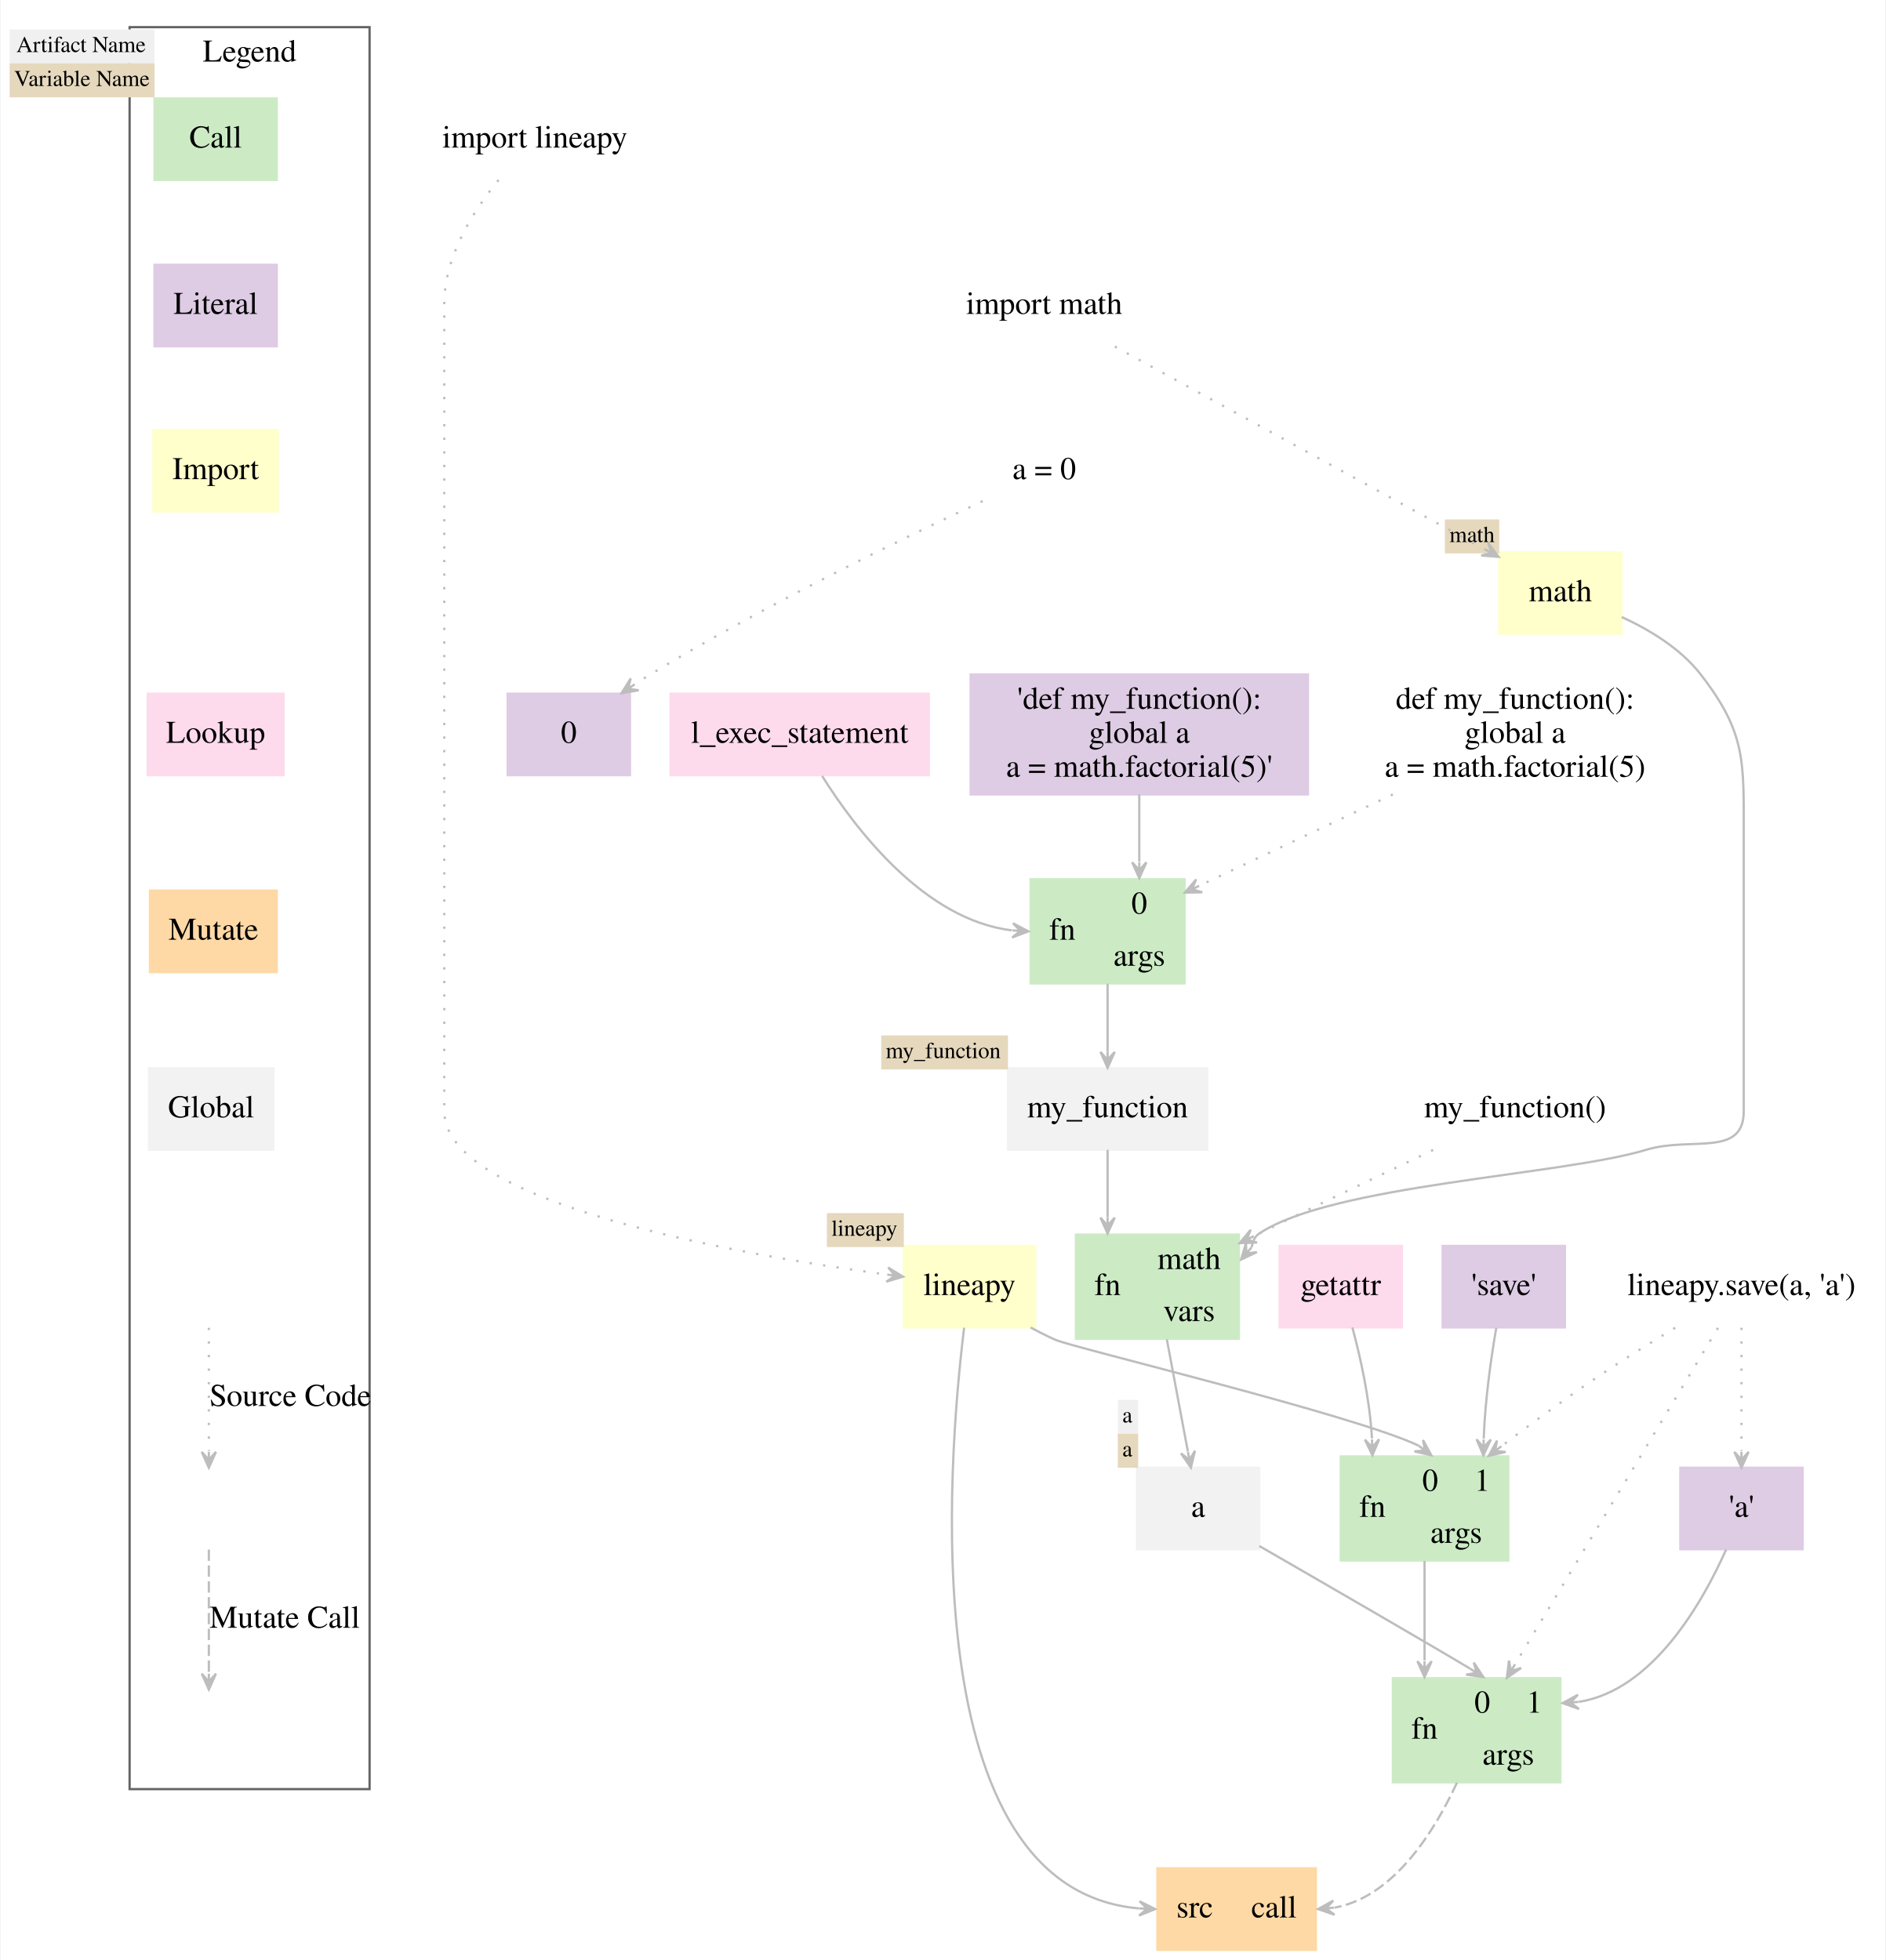
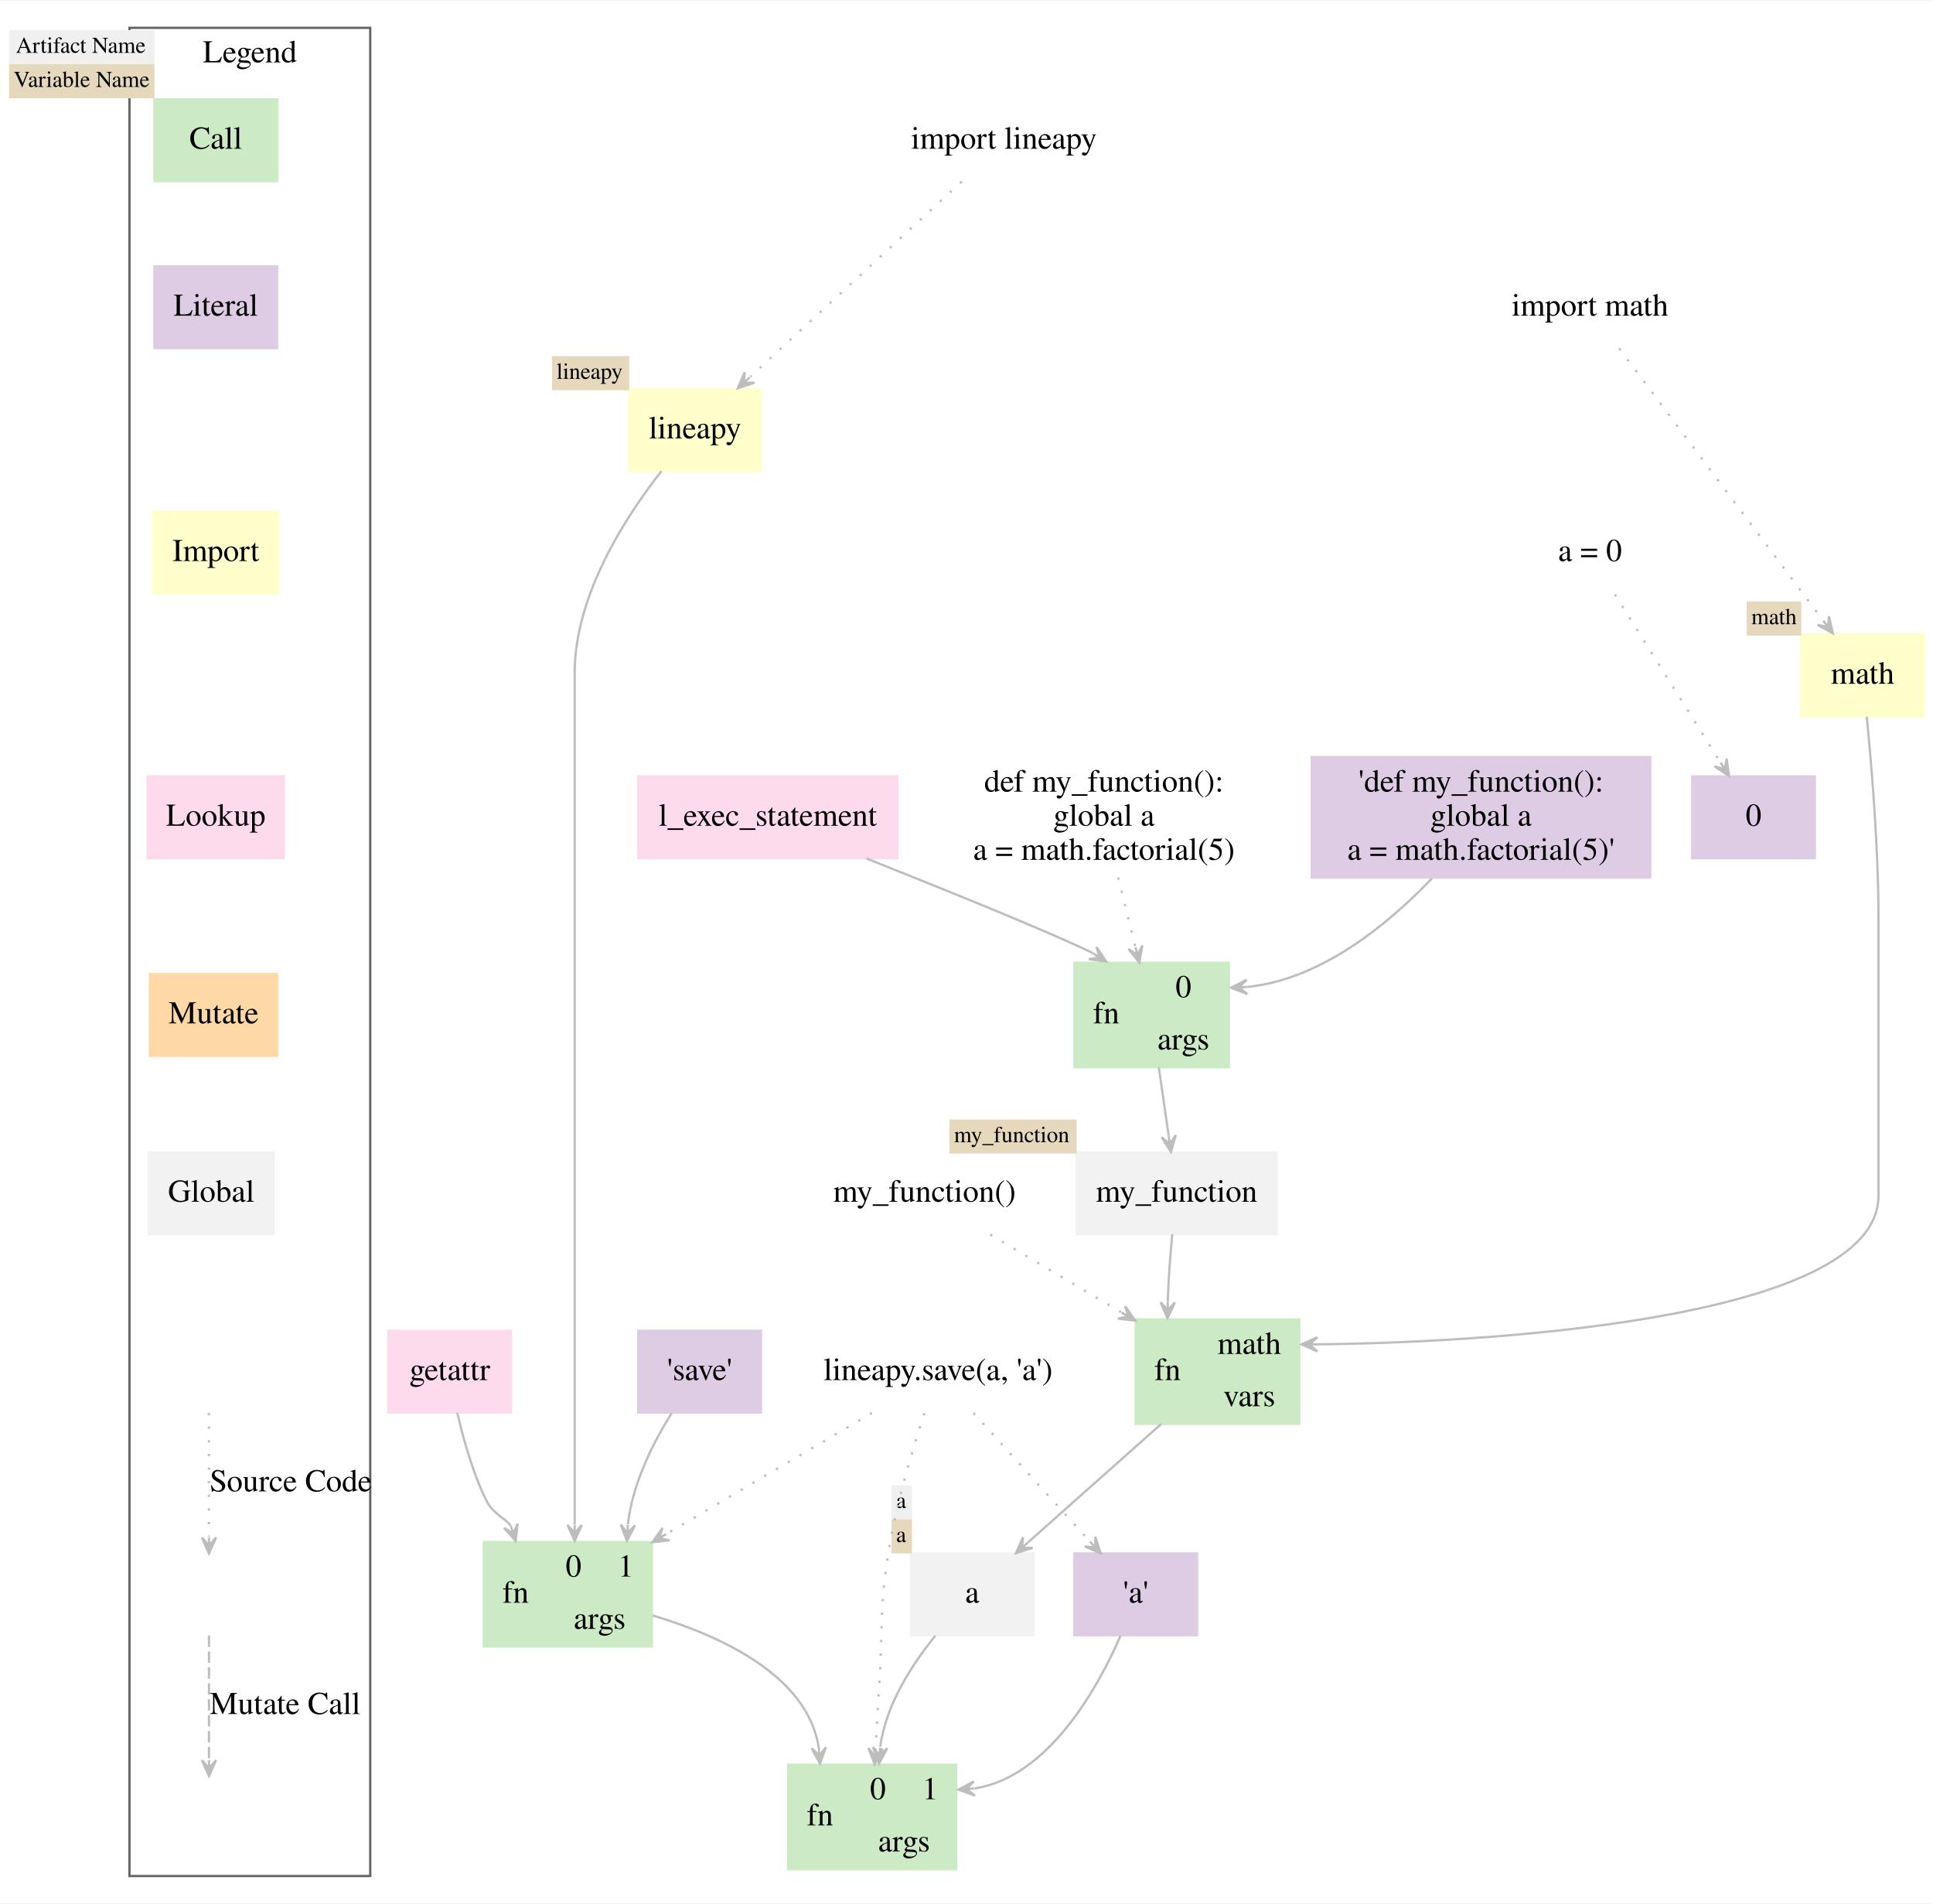
- <svg xmlns="http://www.w3.org/2000/svg" width="833pt" height="866pt" viewBox="0.00 0.00 832.50 866.00">
-   <g id="graph0" class="graph" transform="scale(1 1) rotate(0) translate(4 862)">
-     <polygon fill="white" stroke="transparent" points="-4,4 -4,-862 828.5,-862 828.5,4 -4,4" />
+ <svg xmlns="http://www.w3.org/2000/svg" width="851pt" height="838pt" viewBox="0.00 0.00 851.00 837.50">
+   <g id="graph0" class="graph" transform="scale(1 1) rotate(0) translate(4 833.5)">
+     <polygon fill="white" stroke="transparent" points="-4,4 -4,-833.5 847,-833.5 847,4 -4,4" />
    <g id="clust1" class="cluster">
-       <polygon fill="none" stroke="#636363" points="53,-71.5 53,-850 159,-850 159,-71.5 53,-71.5" />
-       <text text-anchor="middle" x="106" y="-834.8" font-family="Times,serif" font-size="14.00">Legend</text>
+       <polygon fill="none" stroke="#636363" points="53,-8 53,-821.5 159,-821.5 159,-8 53,-8" />
+       <text text-anchor="middle" x="106" y="-806.3" font-family="Times,serif" font-size="14.00">Legend</text>
    </g>
    <g id="node1" class="node">
-       <polygon fill="#ccebc5" stroke="#ccebc5" points="64,-782.5 64,-818.5 118,-818.5 118,-782.5 64,-782.5" />
-       <text text-anchor="middle" x="91" y="-796.8" font-family="Times,serif" font-size="14.00">Call</text>
-       <polygon fill="#f0f0f0" stroke="transparent" points="0,-834 0,-849 64,-849 64,-834 0,-834" />
-       <text text-anchor="start" x="3" y="-839" font-family="Times,serif" font-size="10.00">Artifact Name</text>
-       <polygon fill="#e5d8bd" stroke="transparent" points="0,-819 0,-834 64,-834 64,-819 0,-819" />
-       <text text-anchor="start" x="2" y="-824" font-family="Times,serif" font-size="10.00">Variable Name</text>
+       <polygon fill="#ccebc5" stroke="#ccebc5" points="64,-754 64,-790 118,-790 118,-754 64,-754" />
+       <text text-anchor="middle" x="91" y="-768.3" font-family="Times,serif" font-size="14.00">Call</text>
+       <polygon fill="#f0f0f0" stroke="transparent" points="0,-805.5 0,-820.5 64,-820.5 64,-805.5 0,-805.5" />
+       <text text-anchor="start" x="3" y="-810.5" font-family="Times,serif" font-size="10.00">Artifact Name</text>
+       <polygon fill="#e5d8bd" stroke="transparent" points="0,-790.5 0,-805.5 64,-805.5 64,-790.5 0,-790.5" />
+       <text text-anchor="start" x="2" y="-795.5" font-family="Times,serif" font-size="10.00">Variable Name</text>
    </g>
    <g id="node2" class="node">
-       <polygon fill="#decbe4" stroke="#decbe4" points="118,-745 64,-745 64,-709 118,-709 118,-745" />
-       <text text-anchor="middle" x="91" y="-723.3" font-family="Times,serif" font-size="14.00">Literal</text>
+       <polygon fill="#decbe4" stroke="#decbe4" points="118,-716.5 64,-716.5 64,-680.5 118,-680.5 118,-716.5" />
+       <text text-anchor="middle" x="91" y="-694.8" font-family="Times,serif" font-size="14.00">Literal</text>
    </g>
    <g id="node3" class="node">
-       <polygon fill="#ffffcc" stroke="#ffffcc" points="118.5,-672 63.5,-672 63.5,-636 118.5,-636 118.5,-672" />
-       <text text-anchor="middle" x="91" y="-650.3" font-family="Times,serif" font-size="14.00">Import</text>
+       <polygon fill="#ffffcc" stroke="#ffffcc" points="118.5,-608.5 63.5,-608.5 63.5,-572.5 118.5,-572.5 118.5,-608.5" />
+       <text text-anchor="middle" x="91" y="-586.8" font-family="Times,serif" font-size="14.00">Import</text>
    </g>
    <g id="node4" class="node">
-       <polygon fill="#fddaec" stroke="#fddaec" points="121,-555.5 61,-555.5 61,-519.5 121,-519.5 121,-555.5" />
-       <text text-anchor="middle" x="91" y="-533.8" font-family="Times,serif" font-size="14.00">Lookup</text>
+       <polygon fill="#fddaec" stroke="#fddaec" points="121,-492 61,-492 61,-456 121,-456 121,-492" />
+       <text text-anchor="middle" x="91" y="-470.3" font-family="Times,serif" font-size="14.00">Lookup</text>
    </g>
    <g id="node5" class="node">
-       <polygon fill="#fed9a6" stroke="#fed9a6" points="62,-432.5 62,-468.5 118,-468.5 118,-432.5 62,-432.5" />
-       <text text-anchor="middle" x="90" y="-446.8" font-family="Times,serif" font-size="14.00">Mutate</text>
+       <polygon fill="#fed9a6" stroke="#fed9a6" points="62,-369 62,-405 118,-405 118,-369 62,-369" />
+       <text text-anchor="middle" x="90" y="-383.3" font-family="Times,serif" font-size="14.00">Mutate</text>
    </g>
    <g id="node6" class="node">
-       <polygon fill="#f2f2f2" stroke="#f2f2f2" points="116.5,-390 61.5,-390 61.5,-354 116.5,-354 116.5,-390" />
-       <text text-anchor="middle" x="89" y="-368.3" font-family="Times,serif" font-size="14.00">Global</text>
+       <polygon fill="#f2f2f2" stroke="#f2f2f2" points="116.5,-326.5 61.5,-326.5 61.5,-290.5 116.5,-290.5 116.5,-326.5" />
+       <text text-anchor="middle" x="89" y="-304.8" font-family="Times,serif" font-size="14.00">Global</text>
    </g>
    <g id="edge7" class="edge">
-       <path fill="none" stroke="#bdbdbd" stroke-dasharray="1,5" d="M88,-275.34C88,-260.18 88,-237.92 88,-220.91" />
-       <polygon fill="#bdbdbd" stroke="#bdbdbd" points="88,-213.51 91.15,-220.51 88,-217.01 88,-220.51 88,-220.51 88,-220.51 88,-217.01 84.85,-220.51 88,-213.51 88,-213.51" />
-       <text text-anchor="middle" x="124" y="-240.8" font-family="Times,serif" font-size="14.00">Source Code</text>
+       <path fill="none" stroke="#bdbdbd" stroke-dasharray="1,5" d="M88,-211.84C88,-196.68 88,-174.42 88,-157.41" />
+       <polygon fill="#bdbdbd" stroke="#bdbdbd" points="88,-150.01 91.15,-157.01 88,-153.51 88,-157.01 88,-157.01 88,-157.01 88,-153.51 84.85,-157.01 88,-150.01 88,-150.01" />
+       <text text-anchor="middle" x="124" y="-177.3" font-family="Times,serif" font-size="14.00">Source Code</text>
    </g>
    <g id="edge8" class="edge">
-       <path fill="none" stroke="#bdbdbd" stroke-dasharray="5,2" d="M88,-177.34C88,-162.18 88,-139.92 88,-122.91" />
-       <polygon fill="#bdbdbd" stroke="#bdbdbd" points="88,-115.51 91.15,-122.51 88,-119.01 88,-122.51 88,-122.51 88,-122.51 88,-119.01 84.85,-122.51 88,-115.51 88,-115.51" />
-       <text text-anchor="middle" x="121.5" y="-142.8" font-family="Times,serif" font-size="14.00">Mutate Call</text>
+       <path fill="none" stroke="#bdbdbd" stroke-dasharray="5,2" d="M88,-113.84C88,-98.68 88,-76.42 88,-59.41" />
+       <polygon fill="#bdbdbd" stroke="#bdbdbd" points="88,-52.01 91.15,-59.01 88,-55.51 88,-59.01 88,-59.01 88,-59.01 88,-55.51 84.85,-59.01 88,-52.01 88,-52.01" />
+       <text text-anchor="middle" x="121.5" y="-79.3" font-family="Times,serif" font-size="14.00">Mutate Call</text>
    </g>
    <g id="node10" class="node">
-       <polygon fill="#ffffcc" stroke="#ffffcc" points="453,-311.5 395,-311.5 395,-275.5 453,-275.5 453,-311.5" />
-       <text text-anchor="middle" x="424" y="-289.8" font-family="Times,serif" font-size="14.00">lineapy</text>
-       <polygon fill="#e5d8bd" stroke="transparent" points="361,-311 361,-326 395,-326 395,-311 361,-311" />
-       <text text-anchor="start" x="363" y="-316" font-family="Times,serif" font-size="10.00">lineapy</text>
+       <polygon fill="#ffffcc" stroke="#ffffcc" points="331,-662.5 273,-662.5 273,-626.5 331,-626.5 331,-662.5" />
+       <text text-anchor="middle" x="302" y="-640.8" font-family="Times,serif" font-size="14.00">lineapy</text>
+       <polygon fill="#e5d8bd" stroke="transparent" points="239,-662 239,-677 273,-677 273,-662 239,-662" />
+       <text text-anchor="start" x="241" y="-667" font-family="Times,serif" font-size="10.00">lineapy</text>
    </g>
    <g id="node22" class="node">
-       <polygon fill="#ccebc5" stroke="#ccebc5" points="588,-172.5 588,-218.5 662,-218.5 662,-172.5 588,-172.5" />
-       <text text-anchor="middle" x="602" y="-191.8" font-family="Times,serif" font-size="14.00">fn</text>
-       <polyline fill="none" stroke="#ccebc5" points="616,-172.5 616,-218.5 " />
-       <text text-anchor="middle" x="627.5" y="-203.3" font-family="Times,serif" font-size="14.00">0</text>
-       <polyline fill="none" stroke="#ccebc5" points="639,-195.5 639,-218.5 " />
-       <text text-anchor="middle" x="650.5" y="-203.3" font-family="Times,serif" font-size="14.00">1</text>
-       <polyline fill="none" stroke="#ccebc5" points="616,-195.5 662,-195.5 " />
-       <text text-anchor="middle" x="639" y="-180.3" font-family="Times,serif" font-size="14.00">args</text>
+       <polygon fill="#ccebc5" stroke="#ccebc5" points="209,-109 209,-155 283,-155 283,-109 209,-109" />
+       <text text-anchor="middle" x="223" y="-128.3" font-family="Times,serif" font-size="14.00">fn</text>
+       <polyline fill="none" stroke="#ccebc5" points="237,-109 237,-155 " />
+       <text text-anchor="middle" x="248.5" y="-139.8" font-family="Times,serif" font-size="14.00">0</text>
+       <polyline fill="none" stroke="#ccebc5" points="260,-132 260,-155 " />
+       <text text-anchor="middle" x="271.5" y="-139.8" font-family="Times,serif" font-size="14.00">1</text>
+       <polyline fill="none" stroke="#ccebc5" points="237,-132 283,-132 " />
+       <text text-anchor="middle" x="260" y="-116.8" font-family="Times,serif" font-size="14.00">args</text>
    </g>
    <g id="edge16" class="edge">
-       <path fill="none" stroke="#bdbdbd" d="M450.99,-275.48C454.62,-273.5 458.35,-271.61 462,-270 469.82,-266.54 594.29,-236.7 622.39,-223.26" />
-       <polygon fill="#bdbdbd" stroke="#bdbdbd" points="628,-219 624.33,-225.74 625.21,-221.12 622.43,-223.23 622.43,-223.23 622.43,-223.23 625.21,-221.12 620.52,-220.73 628,-219 628,-219" />
+       <path fill="none" stroke="#bdbdbd" d="M287.24,-626.43C271.55,-606.5 249,-571.86 249,-537.5 249,-537.5 249,-537.5 249,-229 249,-198.89 249,-189.59 249,-162.73" />
+       <polygon fill="#bdbdbd" stroke="#bdbdbd" points="249,-155.5 252.15,-162.5 249,-159 249,-162.5 249,-162.5 249,-162.5 249,-159 245.85,-162.5 249,-155.5 249,-155.5" />
+     </g>
+     <g id="node11" class="node">
+       <polygon fill="#ffffcc" stroke="#ffffcc" points="843,-554.5 789,-554.5 789,-518.5 843,-518.5 843,-554.5" />
+       <text text-anchor="middle" x="816" y="-532.8" font-family="Times,serif" font-size="14.00">math</text>
+       <polygon fill="#e5d8bd" stroke="transparent" points="765,-554 765,-569 789,-569 789,-554 765,-554" />
+       <text text-anchor="start" x="767" y="-559" font-family="Times,serif" font-size="10.00">math</text>
+     </g>
+     <g id="node18" class="node">
+       <polygon fill="#ccebc5" stroke="#ccebc5" points="496,-207 496,-253 568,-253 568,-207 496,-207" />
+       <text text-anchor="middle" x="510" y="-226.3" font-family="Times,serif" font-size="14.00">fn</text>
+       <polyline fill="none" stroke="#ccebc5" points="524,-207 524,-253 " />
+       <text text-anchor="middle" x="546" y="-237.8" font-family="Times,serif" font-size="14.00">math</text>
+       <polyline fill="none" stroke="#ccebc5" points="524,-230 568,-230 " />
+       <text text-anchor="middle" x="546" y="-214.8" font-family="Times,serif" font-size="14.00">vars</text>
+     </g>
+     <g id="edge14" class="edge">
+       <path fill="none" stroke="#bdbdbd" d="M817.84,-518.26C819.91,-497.31 823,-460.85 823,-429.5 823,-429.5 823,-429.5 823,-307.5 823,-251.37 641.55,-242.61 576.04,-242.03" />
+       <polygon fill="#bdbdbd" stroke="#bdbdbd" points="569,-242 576.01,-238.88 572.5,-242.02 576,-242.03 576,-242.03 576,-242.03 572.5,-242.02 575.99,-245.18 569,-242 569,-242" />
+     </g>
+     <g id="node12" class="node">
+       <polygon fill="#decbe4" stroke="#decbe4" points="795,-492 741,-492 741,-456 795,-456 795,-492" />
+       <text text-anchor="middle" x="768" y="-470.3" font-family="Times,serif" font-size="14.00">0</text>
+     </g>
+     <g id="node13" class="node">
+       <polygon fill="#fddaec" stroke="#fddaec" points="391,-492 277,-492 277,-456 391,-456 391,-492" />
+       <text text-anchor="middle" x="334" y="-470.3" font-family="Times,serif" font-size="14.00">l_exec_statement</text>
+     </g>
+     <g id="node16" class="node">
+       <polygon fill="#ccebc5" stroke="#ccebc5" points="469,-364 469,-410 537,-410 537,-364 469,-364" />
+       <text text-anchor="middle" x="483" y="-383.3" font-family="Times,serif" font-size="14.00">fn</text>
+       <polyline fill="none" stroke="#ccebc5" points="497,-364 497,-410 " />
+       <text text-anchor="middle" x="517" y="-394.8" font-family="Times,serif" font-size="14.00">0</text>
+       <polyline fill="none" stroke="#ccebc5" points="497,-387 537,-387 " />
+       <text text-anchor="middle" x="517" y="-371.8" font-family="Times,serif" font-size="14.00">args</text>
+     </g>
+     <g id="edge10" class="edge">
+       <path fill="none" stroke="#bdbdbd" d="M377.5,-455.86C413.23,-441.65 460.55,-422.49 477.03,-414.26" />
+       <polygon fill="#bdbdbd" stroke="#bdbdbd" points="483,-410.5 478.76,-416.9 480.04,-412.37 477.08,-414.23 477.08,-414.23 477.08,-414.23 480.04,-412.37 475.4,-411.56 483,-410.5 483,-410.5" />
+     </g>
+     <g id="node14" class="node">
+       <polygon fill="#decbe4" stroke="#decbe4" points="722.5,-500.5 573.5,-500.5 573.5,-447.5 722.5,-447.5 722.5,-500.5" />
+       <text text-anchor="middle" x="648" y="-485.3" font-family="Times,serif" font-size="14.00">'def my_function():</text>
+       <text text-anchor="middle" x="648" y="-470.3" font-family="Times,serif" font-size="14.00">    global a</text>
+       <text text-anchor="middle" x="648" y="-455.3" font-family="Times,serif" font-size="14.00">    a = math.factorial(5)'</text>
+     </g>
+     <g id="edge11" class="edge">
+       <path fill="none" stroke="#bdbdbd" d="M626.41,-447.12C607.4,-427.2 577.72,-402.53 545.02,-399.34" />
+       <polygon fill="#bdbdbd" stroke="#bdbdbd" points="538,-399 545.15,-396.2 541.5,-399.17 544.99,-399.34 544.99,-399.34 544.99,-399.34 541.5,-399.17 544.84,-402.49 538,-399 538,-399" />
+     </g>
+     <g id="node15" class="node">
+       <polygon fill="#f2f2f2" stroke="#f2f2f2" points="558,-326.5 470,-326.5 470,-290.5 558,-290.5 558,-326.5" />
+       <text text-anchor="middle" x="514" y="-304.8" font-family="Times,serif" font-size="14.00">my_function</text>
+       <polygon fill="#e5d8bd" stroke="transparent" points="414,-326 414,-341 470,-341 470,-326 414,-326" />
+       <text text-anchor="start" x="416" y="-331" font-family="Times,serif" font-size="10.00">my_function</text>
+     </g>
+     <g id="edge13" class="edge">
+       <path fill="none" stroke="#bdbdbd" d="M512.09,-290.5C511.26,-281.87 510.4,-271.03 510.1,-260.61" />
+       <polygon fill="#bdbdbd" stroke="#bdbdbd" points="510,-253.5 513.25,-260.45 510.05,-257 510.1,-260.5 510.1,-260.5 510.1,-260.5 510.05,-257 506.95,-260.55 510,-253.5 510,-253.5" />
+     </g>
+     <g id="edge9" class="edge">
+       <path fill="none" stroke="#bdbdbd" d="M506.18,-363.87C507.54,-354.45 509.12,-343.43 510.51,-333.78" />
+       <polygon fill="#bdbdbd" stroke="#bdbdbd" points="511.52,-326.72 513.65,-334.1 511.03,-330.18 510.53,-333.65 510.53,-333.65 510.53,-333.65 511.03,-330.18 507.41,-333.2 511.52,-326.72 511.52,-326.72" />
+     </g>
+     <g id="node17" class="node">
+       <polygon fill="#f2f2f2" stroke="#f2f2f2" points="451,-150 397,-150 397,-114 451,-114 451,-150" />
+       <text text-anchor="middle" x="424" y="-128.3" font-family="Times,serif" font-size="14.00">a</text>
+       <polygon fill="#f0f0f0" stroke="transparent" points="388.5,-165 388.5,-180 397.5,-180 397.5,-165 388.5,-165" />
+       <text text-anchor="start" x="390.5" y="-170" font-family="Times,serif" font-size="10.00">a</text>
+       <polygon fill="#e5d8bd" stroke="transparent" points="388.5,-150 388.5,-165 397.5,-165 397.5,-150 388.5,-150" />
+       <text text-anchor="start" x="390.5" y="-155" font-family="Times,serif" font-size="10.00">a</text>
    </g>
    <g id="node23" class="node">
-       <polygon fill="#fed9a6" stroke="#fed9a6" points="507,-0.5 507,-36.5 577,-36.5 577,-0.5 507,-0.5" />
-       <text text-anchor="middle" x="523.5" y="-14.8" font-family="Times,serif" font-size="14.00">src</text>
-       <polyline fill="none" stroke="#fed9a6" points="540,-0.5 540,-36.5 " />
-       <text text-anchor="middle" x="558.5" y="-14.8" font-family="Times,serif" font-size="14.00">call</text>
+       <polygon fill="#ccebc5" stroke="#ccebc5" points="343,-11 343,-57 417,-57 417,-11 343,-11" />
+       <text text-anchor="middle" x="357" y="-30.3" font-family="Times,serif" font-size="14.00">fn</text>
+       <polyline fill="none" stroke="#ccebc5" points="371,-11 371,-57 " />
+       <text text-anchor="middle" x="382.5" y="-41.8" font-family="Times,serif" font-size="14.00">0</text>
+       <polyline fill="none" stroke="#ccebc5" points="394,-34 394,-57 " />
+       <text text-anchor="middle" x="405.5" y="-41.8" font-family="Times,serif" font-size="14.00">1</text>
+       <polyline fill="none" stroke="#ccebc5" points="371,-34 417,-34 " />
+       <text text-anchor="middle" x="394" y="-18.8" font-family="Times,serif" font-size="14.00">args</text>
+     </g>
+     <g id="edge19" class="edge">
+       <path fill="none" stroke="#bdbdbd" d="M407.8,-113.77C397.68,-101.38 386.1,-83.64 383.52,-64.97" />
+       <polygon fill="#bdbdbd" stroke="#bdbdbd" points="383,-57.5 386.63,-64.26 383.25,-60.99 383.49,-64.48 383.49,-64.48 383.49,-64.48 383.25,-60.99 380.35,-64.7 383,-57.5 383,-57.5" />
+     </g>
+     <g id="edge12" class="edge">
+       <path fill="none" stroke="#bdbdbd" d="M507.22,-206.98C489.61,-191.32 466.07,-170.4 448.52,-154.8" />
+       <polygon fill="#bdbdbd" stroke="#bdbdbd" points="443.28,-150.14 450.61,-152.43 445.9,-152.46 448.51,-154.79 448.51,-154.79 448.51,-154.79 445.9,-152.46 446.42,-157.14 443.28,-150.14 443.28,-150.14" />
+     </g>
+     <g id="node19" class="node">
+       <polygon fill="#decbe4" stroke="#decbe4" points="523,-150 469,-150 469,-114 523,-114 523,-150" />
+       <text text-anchor="middle" x="496" y="-128.3" font-family="Times,serif" font-size="14.00">'a'</text>
+     </g>
+     <g id="edge20" class="edge">
+       <path fill="none" stroke="#bdbdbd" d="M489.35,-113.8C479.22,-90.61 457.59,-51.63 425.1,-46.55" />
+       <polygon fill="#bdbdbd" stroke="#bdbdbd" points="418,-46 425.22,-43.4 421.49,-46.27 424.98,-46.54 424.98,-46.54 424.98,-46.54 421.49,-46.27 424.74,-49.68 418,-46 418,-46" />
+     </g>
+     <g id="node20" class="node">
+       <polygon fill="#fddaec" stroke="#fddaec" points="221,-248 167,-248 167,-212 221,-212 221,-248" />
+       <text text-anchor="middle" x="194" y="-226.3" font-family="Times,serif" font-size="14.00">getattr</text>
+     </g>
+     <g id="edge15" class="edge">
+       <path fill="none" stroke="#bdbdbd" d="M197.32,-211.93C199.89,-200.66 204.03,-185.76 210,-173.5 212.97,-167.4 218,-165.84 220.85,-162.26" />
+       <polygon fill="#bdbdbd" stroke="#bdbdbd" points="223,-155.5 223.89,-163.12 221.94,-158.84 220.88,-162.17 220.88,-162.17 220.88,-162.17 221.94,-158.84 217.88,-161.22 223,-155.5 223,-155.5" />
+     </g>
+     <g id="node21" class="node">
+       <polygon fill="#decbe4" stroke="#decbe4" points="331,-248 277,-248 277,-212 331,-212 331,-248" />
+       <text text-anchor="middle" x="304" y="-226.3" font-family="Times,serif" font-size="14.00">'save'</text>
+     </g>
+     <g id="edge17" class="edge">
+       <path fill="none" stroke="#bdbdbd" d="M291.72,-211.79C283.75,-199.13 274.48,-181 272.42,-162.76" />
+       <polygon fill="#bdbdbd" stroke="#bdbdbd" points="272,-155.5 275.55,-162.31 272.2,-158.99 272.41,-162.49 272.41,-162.49 272.41,-162.49 272.2,-158.99 269.26,-162.67 272,-155.5 272,-155.5" />
    </g>
    <g id="edge18" class="edge">
-       <path fill="none" stroke="#bdbdbd" d="M421.63,-275.36C414.42,-216.72 398.97,-27.27 498.93,-18.79" />
-       <polygon fill="#bdbdbd" stroke="#bdbdbd" points="506,-18.5 499.14,-21.94 502.5,-18.65 499.01,-18.79 499.01,-18.79 499.01,-18.79 502.5,-18.65 498.88,-15.64 506,-18.5 506,-18.5" />
-     </g>
-     <g id="node11" class="node">
-       <polygon fill="#ffffcc" stroke="#ffffcc" points="712,-618 658,-618 658,-582 712,-582 712,-618" />
-       <text text-anchor="middle" x="685" y="-596.3" font-family="Times,serif" font-size="14.00">math</text>
-       <polygon fill="#e5d8bd" stroke="transparent" points="634,-617.5 634,-632.5 658,-632.5 658,-617.5 634,-617.5" />
-       <text text-anchor="start" x="636" y="-622.5" font-family="Times,serif" font-size="10.00">math</text>
-     </g>
-     <g id="node18" class="node">
-       <polygon fill="#ccebc5" stroke="#ccebc5" points="471,-270.5 471,-316.5 543,-316.5 543,-270.5 471,-270.5" />
-       <text text-anchor="middle" x="485" y="-289.8" font-family="Times,serif" font-size="14.00">fn</text>
-       <polyline fill="none" stroke="#ccebc5" points="499,-270.5 499,-316.5 " />
-       <text text-anchor="middle" x="521" y="-301.3" font-family="Times,serif" font-size="14.00">math</text>
-       <polyline fill="none" stroke="#ccebc5" points="499,-293.5 543,-293.5 " />
-       <text text-anchor="middle" x="521" y="-278.3" font-family="Times,serif" font-size="14.00">vars</text>
-     </g>
-     <g id="edge14" class="edge">
-       <path fill="none" stroke="#bdbdbd" d="M712.15,-589.36C724.43,-583.73 738.14,-575.43 747,-564 767.01,-538.18 766,-525.67 766,-493 766,-493 766,-493 766,-371 766,-350.45 742.66,-359.97 723,-354 685.8,-342.7 584.35,-338.57 552,-317 549.73,-315.49 549.11,-313.1 548.61,-310.89" />
-       <polygon fill="#bdbdbd" stroke="#bdbdbd" points="544,-305.5 550.94,-308.77 546.27,-308.16 548.55,-310.82 548.55,-310.82 548.55,-310.82 546.27,-308.16 546.15,-312.87 544,-305.5 544,-305.5" />
-     </g>
-     <g id="node12" class="node">
-       <polygon fill="#decbe4" stroke="#decbe4" points="274,-555.5 220,-555.5 220,-519.5 274,-519.5 274,-555.5" />
-       <text text-anchor="middle" x="247" y="-533.8" font-family="Times,serif" font-size="14.00">0</text>
-     </g>
-     <g id="node13" class="node">
-       <polygon fill="#fddaec" stroke="#fddaec" points="406,-555.5 292,-555.5 292,-519.5 406,-519.5 406,-555.5" />
-       <text text-anchor="middle" x="349" y="-533.8" font-family="Times,serif" font-size="14.00">l_exec_statement</text>
-     </g>
-     <g id="node16" class="node">
-       <polygon fill="#ccebc5" stroke="#ccebc5" points="451,-427.5 451,-473.5 519,-473.5 519,-427.5 451,-427.5" />
-       <text text-anchor="middle" x="465" y="-446.8" font-family="Times,serif" font-size="14.00">fn</text>
-       <polyline fill="none" stroke="#ccebc5" points="479,-427.5 479,-473.5 " />
-       <text text-anchor="middle" x="499" y="-458.3" font-family="Times,serif" font-size="14.00">0</text>
-       <polyline fill="none" stroke="#ccebc5" points="479,-450.5 519,-450.5 " />
-       <text text-anchor="middle" x="499" y="-435.3" font-family="Times,serif" font-size="14.00">args</text>
-     </g>
-     <g id="edge10" class="edge">
-       <path fill="none" stroke="#bdbdbd" d="M358.93,-519.1C373.79,-495.44 404.24,-455.53 442.72,-450.94" />
-       <polygon fill="#bdbdbd" stroke="#bdbdbd" points="450,-450.5 443.2,-454.06 446.51,-450.71 443.01,-450.92 443.01,-450.92 443.01,-450.92 446.51,-450.71 442.82,-447.77 450,-450.5 450,-450.5" />
-     </g>
-     <g id="node14" class="node">
-       <polygon fill="#decbe4" stroke="#decbe4" points="573.5,-564 424.5,-564 424.5,-511 573.5,-511 573.5,-564" />
-       <text text-anchor="middle" x="499" y="-548.8" font-family="Times,serif" font-size="14.00">'def my_function():</text>
-       <text text-anchor="middle" x="499" y="-533.8" font-family="Times,serif" font-size="14.00">    global a</text>
-       <text text-anchor="middle" x="499" y="-518.8" font-family="Times,serif" font-size="14.00">    a = math.factorial(5)'</text>
-     </g>
-     <g id="edge11" class="edge">
-       <path fill="none" stroke="#bdbdbd" d="M499,-510.96C499,-501.85 499,-491.34 499,-481.25" />
-       <polygon fill="#bdbdbd" stroke="#bdbdbd" points="499,-474 502.15,-481 499,-477.5 499,-481 499,-481 499,-481 499,-477.5 495.85,-481 499,-474 499,-474" />
-     </g>
-     <g id="node15" class="node">
-       <polygon fill="#f2f2f2" stroke="#f2f2f2" points="529,-390 441,-390 441,-354 529,-354 529,-390" />
-       <text text-anchor="middle" x="485" y="-368.3" font-family="Times,serif" font-size="14.00">my_function</text>
-       <polygon fill="#e5d8bd" stroke="transparent" points="385,-389.5 385,-404.5 441,-404.5 441,-389.5 385,-389.5" />
-       <text text-anchor="start" x="387" y="-394.5" font-family="Times,serif" font-size="10.00">my_function</text>
-     </g>
-     <g id="edge13" class="edge">
-       <path fill="none" stroke="#bdbdbd" d="M485,-353.98C485,-345.34 485,-334.5 485,-324.1" />
-       <polygon fill="#bdbdbd" stroke="#bdbdbd" points="485,-317 488.15,-324 485,-320.5 485,-324 485,-324 485,-324 485,-320.5 481.85,-324 485,-317 485,-317" />
-     </g>
-     <g id="edge9" class="edge">
-       <path fill="none" stroke="#bdbdbd" d="M485,-427.37C485,-417.95 485,-406.93 485,-397.28" />
-       <polygon fill="#bdbdbd" stroke="#bdbdbd" points="485,-390.22 488.15,-397.22 485,-393.72 485,-397.22 485,-397.22 485,-397.22 485,-393.72 481.85,-397.22 485,-390.22 485,-390.22" />
-     </g>
-     <g id="node17" class="node">
-       <polygon fill="#f2f2f2" stroke="#f2f2f2" points="552,-213.5 498,-213.5 498,-177.5 552,-177.5 552,-213.5" />
-       <text text-anchor="middle" x="525" y="-191.8" font-family="Times,serif" font-size="14.00">a</text>
-       <polygon fill="#f0f0f0" stroke="transparent" points="489.5,-228.5 489.5,-243.5 498.5,-243.5 498.5,-228.5 489.5,-228.5" />
-       <text text-anchor="start" x="491.5" y="-233.5" font-family="Times,serif" font-size="10.00">a</text>
-       <polygon fill="#e5d8bd" stroke="transparent" points="489.5,-213.5 489.5,-228.5 498.5,-228.5 498.5,-213.5 489.5,-213.5" />
-       <text text-anchor="start" x="491.5" y="-218.5" font-family="Times,serif" font-size="10.00">a</text>
+       <path fill="none" stroke="#bdbdbd" d="M283.27,-122.71C313.38,-113.73 351.53,-96.21 356.47,-64.49" />
+       <polygon fill="#bdbdbd" stroke="#bdbdbd" points="357,-57.5 359.61,-64.72 356.73,-60.99 356.47,-64.48 356.47,-64.48 356.47,-64.48 356.73,-60.99 353.33,-64.24 357,-57.5 357,-57.5" />
    </g>
    <g id="node24" class="node">
-       <polygon fill="#ccebc5" stroke="#ccebc5" points="611,-74.5 611,-120.5 685,-120.5 685,-74.5 611,-74.5" />
-       <text text-anchor="middle" x="625" y="-93.8" font-family="Times,serif" font-size="14.00">fn</text>
-       <polyline fill="none" stroke="#ccebc5" points="639,-74.5 639,-120.5 " />
-       <text text-anchor="middle" x="650.5" y="-105.3" font-family="Times,serif" font-size="14.00">0</text>
-       <polyline fill="none" stroke="#ccebc5" points="662,-97.5 662,-120.5 " />
-       <text text-anchor="middle" x="673.5" y="-105.3" font-family="Times,serif" font-size="14.00">1</text>
-       <polyline fill="none" stroke="#ccebc5" points="639,-97.5 685,-97.5 " />
-       <text text-anchor="middle" x="662" y="-82.3" font-family="Times,serif" font-size="14.00">args</text>
+       <text text-anchor="middle" x="438" y="-768.3" font-family="Times,serif" font-size="14.00">import lineapy</text>
    </g>
    <g id="edge21" class="edge">
-       <path fill="none" stroke="#bdbdbd" d="M552.03,-178.92C582.11,-161.57 628.65,-134.64 645.04,-124.78" />
-       <polygon fill="#bdbdbd" stroke="#bdbdbd" points="651,-121 646.77,-127.41 648.04,-122.87 645.09,-124.75 645.09,-124.75 645.09,-124.75 648.04,-122.87 643.4,-122.09 651,-121 651,-121" />
-     </g>
-     <g id="edge12" class="edge">
-       <path fill="none" stroke="#bdbdbd" d="M511.17,-270.23C513.96,-255.38 517.62,-235.87 520.47,-220.64" />
-       <polygon fill="#bdbdbd" stroke="#bdbdbd" points="521.8,-213.55 523.61,-221.01 521.16,-216.99 520.51,-220.43 520.51,-220.43 520.51,-220.43 521.16,-216.99 517.42,-219.85 521.8,-213.55 521.8,-213.55" />
-     </g>
-     <g id="node19" class="node">
-       <polygon fill="#decbe4" stroke="#decbe4" points="792,-213.5 738,-213.5 738,-177.5 792,-177.5 792,-213.5" />
-       <text text-anchor="middle" x="765" y="-191.8" font-family="Times,serif" font-size="14.00">'a'</text>
-     </g>
-     <g id="edge22" class="edge">
-       <path fill="none" stroke="#bdbdbd" d="M758.2,-177.3C747.86,-154.11 725.86,-115.13 693.14,-110.05" />
-       <polygon fill="#bdbdbd" stroke="#bdbdbd" points="686,-109.5 693.22,-106.9 689.49,-109.77 692.98,-110.04 692.98,-110.04 692.98,-110.04 689.49,-109.77 692.74,-113.18 686,-109.5 686,-109.5" />
-     </g>
-     <g id="node20" class="node">
-       <polygon fill="#fddaec" stroke="#fddaec" points="615,-311.5 561,-311.5 561,-275.5 615,-275.5 615,-311.5" />
-       <text text-anchor="middle" x="588" y="-289.8" font-family="Times,serif" font-size="14.00">getattr</text>
-     </g>
-     <g id="edge15" class="edge">
-       <path fill="none" stroke="#bdbdbd" d="M593.13,-275.45C596.63,-262.51 600.8,-244.01 601.78,-226.45" />
-       <polygon fill="#bdbdbd" stroke="#bdbdbd" points="602,-219 604.94,-226.09 601.9,-222.5 601.8,-226 601.8,-226 601.8,-226 601.9,-222.5 598.65,-225.91 602,-219 602,-219" />
-     </g>
-     <g id="node21" class="node">
-       <polygon fill="#decbe4" stroke="#decbe4" points="687,-311.5 633,-311.5 633,-275.5 687,-275.5 687,-311.5" />
-       <text text-anchor="middle" x="660" y="-289.8" font-family="Times,serif" font-size="14.00">'save'</text>
-     </g>
-     <g id="edge17" class="edge">
-       <path fill="none" stroke="#bdbdbd" d="M656.7,-275.35C654.45,-262.35 651.77,-243.82 651.14,-226.39" />
-       <polygon fill="#bdbdbd" stroke="#bdbdbd" points="651,-219 654.28,-225.94 651.07,-222.5 651.13,-226 651.13,-226 651.13,-226 651.07,-222.5 647.98,-226.06 651,-219 651,-219" />
-     </g>
-     <g id="edge20" class="edge">
-       <path fill="none" stroke="#bdbdbd" d="M625,-172.31C625,-159.77 625,-143.61 625,-128.38" />
-       <polygon fill="#bdbdbd" stroke="#bdbdbd" points="625,-121 628.15,-128 625,-124.5 625,-128 625,-128 625,-128 625,-124.5 621.85,-128 625,-121 625,-121" />
-     </g>
-     <g id="edge19" class="edge">
-       <path fill="none" stroke="#bdbdbd" stroke-dasharray="5,2" d="M639.33,-74.36C629.54,-53.19 611.5,-23.82 585.24,-19.14" />
-       <polygon fill="#bdbdbd" stroke="#bdbdbd" points="578,-18.5 585.25,-15.98 581.49,-18.81 584.97,-19.12 584.97,-19.12 584.97,-19.12 581.49,-18.81 584.7,-22.25 578,-18.5 578,-18.5" />
+       <path fill="none" stroke="#bdbdbd" stroke-dasharray="1,5" d="M419.37,-753.81C395.2,-731.5 352.95,-692.52 326.28,-667.9" />
+       <polygon fill="#bdbdbd" stroke="#bdbdbd" points="320.84,-662.88 328.12,-665.31 323.41,-665.26 325.98,-667.63 325.98,-667.63 325.98,-667.63 323.41,-665.26 323.84,-669.94 320.84,-662.88 320.84,-662.88" />
    </g>
    <g id="node25" class="node">
-       <text text-anchor="middle" x="232" y="-796.8" font-family="Times,serif" font-size="14.00">import lineapy</text>
+       <text text-anchor="middle" x="696" y="-694.8" font-family="Times,serif" font-size="14.00">import math</text>
    </g>
    <g id="edge23" class="edge">
-       <path fill="none" stroke="#bdbdbd" stroke-dasharray="1,5" d="M215.96,-782.46C204.83,-768.82 192,-748.62 192,-728 192,-728 192,-728 192,-371 192,-330.37 321.98,-307.7 387.36,-298.87" />
-       <polygon fill="#bdbdbd" stroke="#bdbdbd" points="394.62,-297.91 388.09,-301.95 391.15,-298.37 387.68,-298.83 387.68,-298.83 387.68,-298.83 391.15,-298.37 387.26,-295.71 394.62,-297.91 394.62,-297.91" />
+       <path fill="none" stroke="#bdbdbd" stroke-dasharray="1,5" d="M708.84,-680.38C730.47,-651.54 774.19,-593.25 798.57,-560.74" />
+       <polygon fill="#bdbdbd" stroke="#bdbdbd" points="802.89,-554.98 801.21,-562.47 800.79,-557.78 798.69,-560.58 798.69,-560.58 798.69,-560.58 800.79,-557.78 796.17,-558.69 802.89,-554.98 802.89,-554.98" />
    </g>
    <g id="node26" class="node">
-       <text text-anchor="middle" x="457" y="-723.3" font-family="Times,serif" font-size="14.00">import math</text>
+       <text text-anchor="middle" x="696" y="-586.8" font-family="Times,serif" font-size="14.00">a = 0</text>
    </g>
    <g id="edge25" class="edge">
-       <path fill="none" stroke="#bdbdbd" stroke-dasharray="1,5" d="M488.22,-708.88C531,-685.43 607.52,-643.48 651.47,-619.38" />
-       <polygon fill="#bdbdbd" stroke="#bdbdbd" points="657.71,-615.96 653.09,-622.09 654.64,-617.64 651.57,-619.33 651.57,-619.33 651.57,-619.33 654.64,-617.64 650.06,-616.56 657.71,-615.96 657.71,-615.96" />
+       <path fill="none" stroke="#bdbdbd" stroke-dasharray="1,5" d="M706.94,-572.11C719.32,-552.41 739.57,-520.21 753.33,-498.33" />
+       <polygon fill="#bdbdbd" stroke="#bdbdbd" points="757.2,-492.18 756.14,-499.78 755.33,-495.14 753.47,-498.1 753.47,-498.1 753.47,-498.1 755.33,-495.14 750.8,-496.43 757.2,-492.18 757.2,-492.18" />
    </g>
    <g id="node27" class="node">
-       <text text-anchor="middle" x="457" y="-650.3" font-family="Times,serif" font-size="14.00">a = 0</text>
+       <text text-anchor="middle" x="482" y="-485.3" font-family="Times,serif" font-size="14.00">def my_function():</text>
+       <text text-anchor="middle" x="482" y="-470.3" font-family="Times,serif" font-size="14.00">    global a</text>
+       <text text-anchor="middle" x="482" y="-455.3" font-family="Times,serif" font-size="14.00">    a = math.factorial(5)</text>
    </g>
    <g id="edge27" class="edge">
-       <path fill="none" stroke="#bdbdbd" stroke-dasharray="1,5" d="M429.82,-640.59C395.02,-624.36 333.21,-594.41 283,-564 280.77,-562.65 278.5,-561.21 276.24,-559.73" />
-       <polygon fill="#bdbdbd" stroke="#bdbdbd" points="270.3,-555.73 277.87,-557.02 273.2,-557.68 276.11,-559.64 276.11,-559.64 276.11,-559.64 273.2,-557.68 274.35,-562.25 270.3,-555.73 270.3,-555.73" />
+       <path fill="none" stroke="#bdbdbd" stroke-dasharray="1,5" d="M488.3,-447.5C490.67,-437.9 493.39,-426.91 495.83,-417.01" />
+       <polygon fill="#bdbdbd" stroke="#bdbdbd" points="497.56,-410.03 498.94,-417.58 496.72,-413.43 495.88,-416.83 495.88,-416.83 495.88,-416.83 496.72,-413.43 492.82,-416.07 497.56,-410.03 497.56,-410.03" />
    </g>
    <g id="node28" class="node">
-       <text text-anchor="middle" x="665" y="-548.8" font-family="Times,serif" font-size="14.00">def my_function():</text>
-       <text text-anchor="middle" x="665" y="-533.8" font-family="Times,serif" font-size="14.00">    global a</text>
-       <text text-anchor="middle" x="665" y="-518.8" font-family="Times,serif" font-size="14.00">    a = math.factorial(5)</text>
+       <text text-anchor="middle" x="403" y="-304.8" font-family="Times,serif" font-size="14.00">my_function()</text>
    </g>
    <g id="edge29" class="edge">
-       <path fill="none" stroke="#bdbdbd" stroke-dasharray="1,5" d="M610.99,-511C583.62,-498.07 550.92,-482.63 525.7,-470.72" />
-       <polygon fill="#bdbdbd" stroke="#bdbdbd" points="519.12,-467.61 526.8,-467.75 522.29,-469.11 525.45,-470.6 525.45,-470.6 525.45,-470.6 522.29,-469.11 524.11,-473.45 519.12,-467.61 519.12,-467.61" />
+       <path fill="none" stroke="#bdbdbd" stroke-dasharray="1,5" d="M431.95,-290.33C448.9,-280.28 470.62,-267.4 489.48,-256.21" />
+       <polygon fill="#bdbdbd" stroke="#bdbdbd" points="495.76,-252.49 491.35,-258.77 492.75,-254.28 489.74,-256.06 489.74,-256.06 489.74,-256.06 492.75,-254.28 488.13,-253.35 495.76,-252.49 495.76,-252.49" />
    </g>
    <g id="node29" class="node">
-       <text text-anchor="middle" x="665" y="-368.3" font-family="Times,serif" font-size="14.00">my_function()</text>
+       <text text-anchor="middle" x="409" y="-226.3" font-family="Times,serif" font-size="14.00">lineapy.save(a, 'a')</text>
    </g>
    <g id="edge31" class="edge">
-       <path fill="none" stroke="#bdbdbd" stroke-dasharray="1,5" d="M628.79,-353.9C606.58,-343.36 577.59,-329.51 552,-317 551.29,-316.65 550.58,-316.31 549.86,-315.95" />
-       <polygon fill="#bdbdbd" stroke="#bdbdbd" points="543.32,-312.73 550.99,-313 546.46,-314.28 549.6,-315.82 549.6,-315.82 549.6,-315.82 546.46,-314.28 548.21,-318.65 543.32,-312.73 543.32,-312.73" />
-     </g>
-     <g id="node30" class="node">
-       <text text-anchor="middle" x="765" y="-289.8" font-family="Times,serif" font-size="14.00">lineapy.save(a, 'a')</text>
+       <path fill="none" stroke="#bdbdbd" stroke-dasharray="1,5" d="M424.55,-211.84C438.78,-196.14 459.93,-172.81 475.52,-155.6" />
+       <polygon fill="#bdbdbd" stroke="#bdbdbd" points="480.58,-150.01 478.21,-157.32 478.23,-152.61 475.88,-155.2 475.88,-155.2 475.88,-155.2 478.23,-152.61 473.55,-153.09 480.58,-150.01 480.58,-150.01" />
+     </g>
+     <g id="edge32" class="edge">
+       <path fill="none" stroke="#bdbdbd" stroke-dasharray="1,5" d="M379.86,-211.84C354.74,-197.05 318.13,-175.48 289.54,-158.64" />
+       <polygon fill="#bdbdbd" stroke="#bdbdbd" points="283.2,-154.91 290.83,-155.75 286.21,-156.68 289.23,-158.46 289.23,-158.46 289.23,-158.46 286.21,-156.68 287.63,-161.17 283.2,-154.91 283.2,-154.91" />
    </g>
    <g id="edge33" class="edge">
-       <path fill="none" stroke="#bdbdbd" stroke-dasharray="1,5" d="M765,-275.34C765,-260.18 765,-237.92 765,-220.91" />
-       <polygon fill="#bdbdbd" stroke="#bdbdbd" points="765,-213.51 768.15,-220.51 765,-217.01 765,-220.51 765,-220.51 765,-220.51 765,-217.01 761.85,-220.51 765,-213.51 765,-213.51" />
-     </g>
-     <g id="edge34" class="edge">
-       <path fill="none" stroke="#bdbdbd" stroke-dasharray="1,5" d="M735.71,-275.33C724.13,-268.33 710.79,-260.01 699,-252 685.76,-243 671.61,-232.59 659.27,-223.24" />
-       <polygon fill="#bdbdbd" stroke="#bdbdbd" points="653.36,-218.75 660.84,-220.48 656.15,-220.87 658.93,-222.99 658.93,-222.99 658.93,-222.99 656.15,-220.87 657.02,-225.49 653.36,-218.75 653.36,-218.75" />
-     </g>
-     <g id="edge35" class="edge">
-       <path fill="none" stroke="#bdbdbd" stroke-dasharray="1,5" d="M754.62,-275.28C734.4,-241.77 689.59,-167.47 664.99,-126.67" />
-       <polygon fill="#bdbdbd" stroke="#bdbdbd" points="661.37,-120.67 667.68,-125.03 663.18,-123.66 664.98,-126.66 664.98,-126.66 664.98,-126.66 663.18,-123.66 662.29,-128.29 661.37,-120.67 661.37,-120.67" />
+       <path fill="none" stroke="#bdbdbd" stroke-dasharray="1,5" d="M402.99,-211.71C398.12,-196.96 391.52,-175.09 388,-155.5 382.88,-126.98 384.89,-119.41 383,-90.5 382.44,-82.01 381.92,-72.78 381.46,-64.34" />
+       <polygon fill="#bdbdbd" stroke="#bdbdbd" points="381.08,-57.15 384.6,-63.98 381.27,-60.65 381.45,-64.14 381.45,-64.14 381.45,-64.14 381.27,-60.65 378.3,-64.31 381.08,-57.15 381.08,-57.15" />
    </g>
  </g>
</svg>
